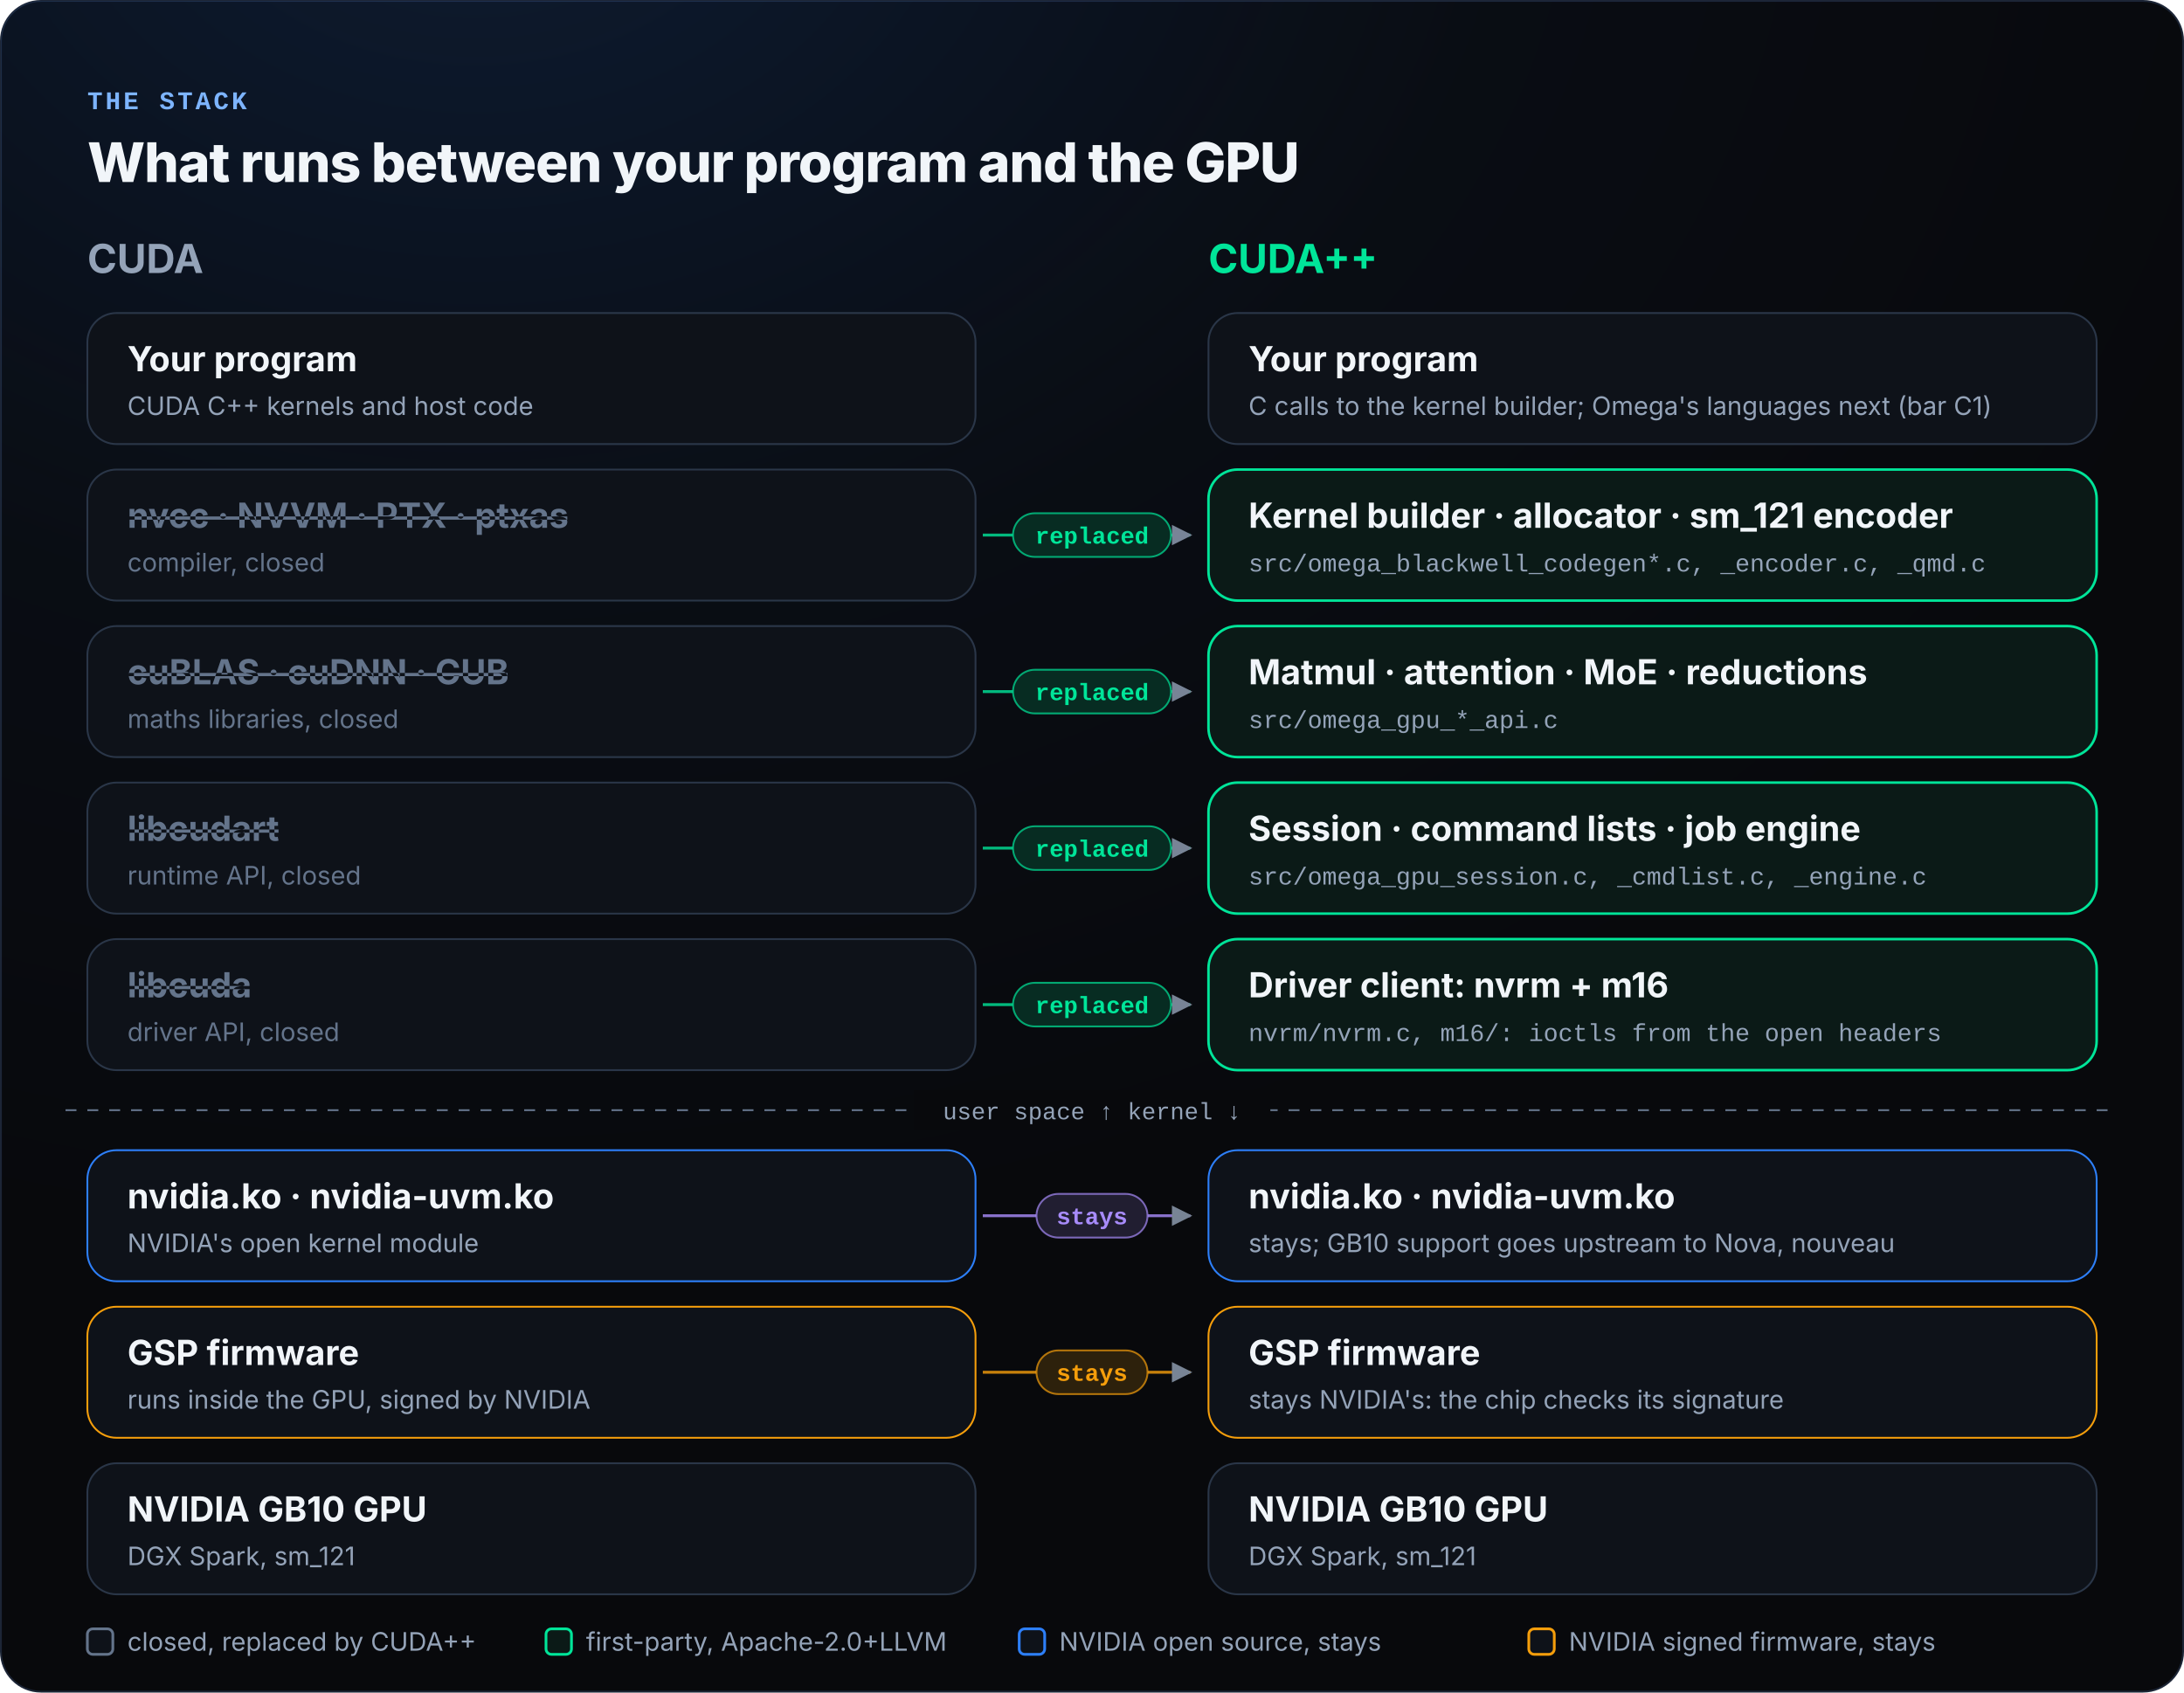
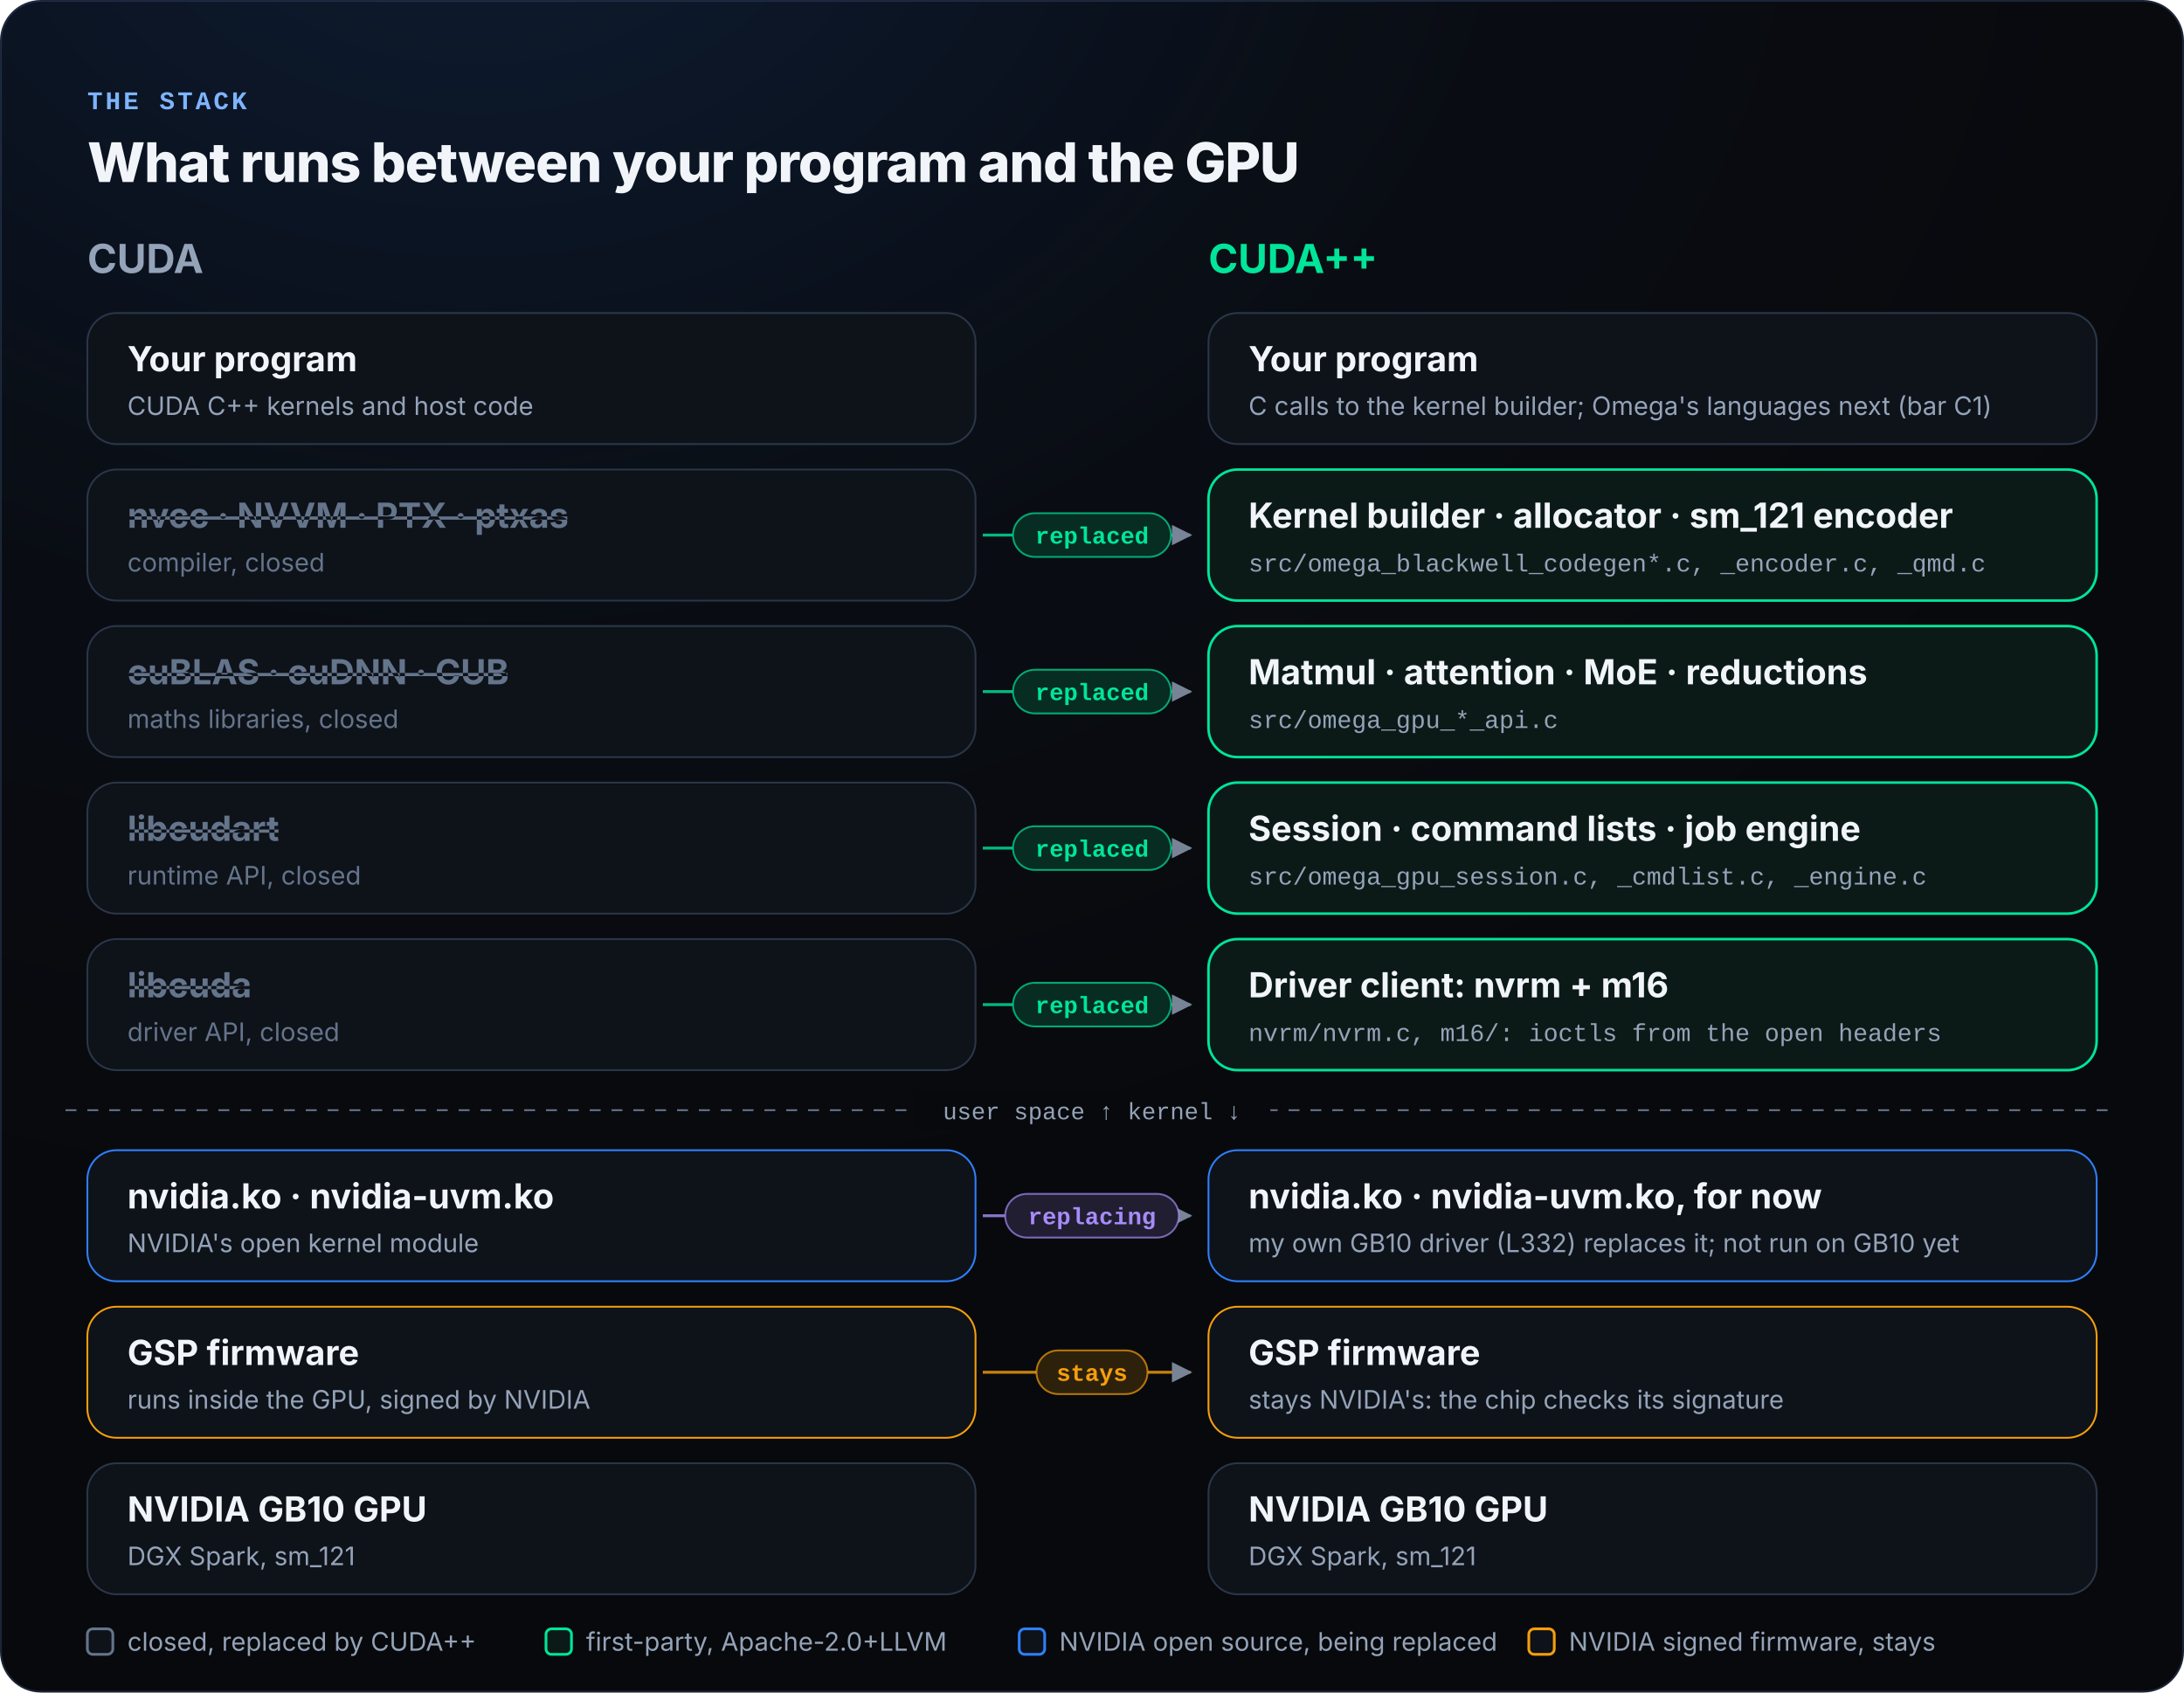
<svg xmlns="http://www.w3.org/2000/svg" width="1200" height="930" viewBox="0 0 1200 930" role="img" aria-labelledby="t d">
  <defs>
    <radialGradient id="glow" cx="22%" cy="-10%" r="85%">
      <stop offset="0" stop-color="#2d7ff9" stop-opacity="0.16" />
      <stop offset="0.55" stop-color="#2d7ff9" stop-opacity="0.03" />
      <stop offset="1" stop-color="#2d7ff9" stop-opacity="0" />
    </radialGradient>
    <radialGradient id="glow2" cx="92%" cy="8%" r="45%">
      <stop offset="0" stop-color="#00e599" stop-opacity="0.08" />
      <stop offset="1" stop-color="#00e599" stop-opacity="0" />
    </radialGradient>
    <marker id="arrow" viewBox="0 0 10 10" refX="9" refY="5" markerWidth="7" markerHeight="7" orient="auto-start-reverse">
      <path d="M0 0 L10 5 L0 10 z" fill="#94a3b8" />
    </marker>
  </defs>
  <rect x="0.5" y="0.5" width="1199.0" height="929.0" rx="22" fill="#08090c" stroke="#1c2536" stroke-width="1.0" />
  <rect x="0.5" y="0.5" width="1199.0" height="929.0" rx="22" fill="url(#glow)" stroke="none" stroke-width="1.0" />
  <text x="48.0" y="60.0" font-family="ui-monospace, SFMono-Regular, Menlo, Consolas, 'Liberation Mono', monospace" font-size="14" font-weight="600" fill="#7db4ff" text-anchor="start" letter-spacing="1.5">THE STACK</text>
  <text x="48.0" y="100.0" font-family="Inter, ui-sans-serif, -apple-system, 'Segoe UI', Helvetica, Arial, sans-serif" font-size="30" font-weight="800" fill="#f1f5f9" text-anchor="start" letter-spacing="-0.5">What runs between your program and the GPU</text>
  <text x="48.0" y="150.0" font-family="Inter, ui-sans-serif, -apple-system, 'Segoe UI', Helvetica, Arial, sans-serif" font-size="22" font-weight="700" fill="#94a3b8" text-anchor="start">CUDA</text>
  <text x="664.0" y="150.0" font-family="Inter, ui-sans-serif, -apple-system, 'Segoe UI', Helvetica, Arial, sans-serif" font-size="22" font-weight="700" fill="#00e599" text-anchor="start">CUDA++</text>
  <rect x="48.0" y="172.0" width="488.0" height="72.0" rx="16.0" fill="#0e1219" stroke="#2a3648" stroke-width="1.0" />
  <text x="70.0" y="204.0" font-family="Inter, ui-sans-serif, -apple-system, 'Segoe UI', Helvetica, Arial, sans-serif" font-size="19" font-weight="650" fill="#f1f5f9" text-anchor="start">Your program</text>
  <text x="70.0" y="228.0" font-family="Inter, ui-sans-serif, -apple-system, 'Segoe UI', Helvetica, Arial, sans-serif" font-size="14" font-weight="400" fill="#94a3b8" text-anchor="start">CUDA C++ kernels and host code</text>
  <rect x="664.0" y="172.0" width="488.0" height="72.0" rx="16.0" fill="#0e1219" stroke="#2a3648" stroke-width="1" />
  <text x="686.0" y="204.0" font-family="Inter, ui-sans-serif, -apple-system, 'Segoe UI', Helvetica, Arial, sans-serif" font-size="19" font-weight="650" fill="#f1f5f9" text-anchor="start">Your program</text>
  <text x="686.0" y="228.0" font-family="Inter, ui-sans-serif, -apple-system, 'Segoe UI', Helvetica, Arial, sans-serif" font-size="14" font-weight="400" fill="#94a3b8" text-anchor="start">C calls to the kernel builder; Omega's languages next (bar C1)</text>
  <rect x="48.0" y="258.0" width="488.0" height="72.0" rx="16.0" fill="#0e1219" stroke="#2a3648" stroke-width="1.0" />
  <text x="70.0" y="290.0" font-family="Inter, ui-sans-serif, -apple-system, 'Segoe UI', Helvetica, Arial, sans-serif" font-size="19" font-weight="650" fill="#64748b" text-anchor="start" text-decoration="line-through">nvcc · NVVM · PTX · ptxas</text>
  <text x="70.0" y="314.0" font-family="Inter, ui-sans-serif, -apple-system, 'Segoe UI', Helvetica, Arial, sans-serif" font-size="14" font-weight="400" fill="#64748b" text-anchor="start">compiler, closed</text>
  <rect x="664.0" y="258.0" width="488.0" height="72.0" rx="16.0" fill="#0b1a17" stroke="#00e599" stroke-width="1.4" />
  <text x="686.0" y="290.0" font-family="Inter, ui-sans-serif, -apple-system, 'Segoe UI', Helvetica, Arial, sans-serif" font-size="19" font-weight="650" fill="#f1f5f9" text-anchor="start">Kernel builder · allocator · sm_121 encoder</text>
  <text x="686.0" y="314.0" font-family="ui-monospace, SFMono-Regular, Menlo, Consolas, 'Liberation Mono', monospace" font-size="13.5" font-weight="400" fill="#94a3b8" text-anchor="start">src/omega_blackwell_codegen*.c, _encoder.c, _qmd.c</text>
  <line x1="540.0" y1="294.0" x2="556.6" y2="294.0" stroke="#00e599" stroke-width="1.6" opacity="0.8" />
  <line x1="643.4" y1="294.0" x2="654.0" y2="294.0" stroke="#00e599" stroke-width="1.6" marker-end="url(#arrow)" opacity="0.8" />
  <rect x="556.6" y="282.0" width="86.8" height="24.0" rx="12" fill="#08090c" stroke="none" stroke-width="1.0" />
  <rect x="556.6" y="282.0" width="86.8" height="24.0" rx="12.0" fill="#00e599" stroke="none" stroke-width="1.0" opacity="0.16" />
  <rect x="556.6" y="282.0" width="86.8" height="24.0" rx="12.0" fill="none" stroke="#00e599" stroke-width="1" opacity="0.7" />
  <text x="600.0" y="298.7" font-family="ui-monospace, SFMono-Regular, Menlo, Consolas, 'Liberation Mono', monospace" font-size="13" font-weight="600" fill="#00e599" text-anchor="middle">replaced</text>
  <rect x="48.0" y="344.0" width="488.0" height="72.0" rx="16.0" fill="#0e1219" stroke="#2a3648" stroke-width="1.0" />
  <text x="70.0" y="376.0" font-family="Inter, ui-sans-serif, -apple-system, 'Segoe UI', Helvetica, Arial, sans-serif" font-size="19" font-weight="650" fill="#64748b" text-anchor="start" text-decoration="line-through">cuBLAS · cuDNN · CUB</text>
  <text x="70.0" y="400.0" font-family="Inter, ui-sans-serif, -apple-system, 'Segoe UI', Helvetica, Arial, sans-serif" font-size="14" font-weight="400" fill="#64748b" text-anchor="start">maths libraries, closed</text>
  <rect x="664.0" y="344.0" width="488.0" height="72.0" rx="16.0" fill="#0b1a17" stroke="#00e599" stroke-width="1.4" />
  <text x="686.0" y="376.0" font-family="Inter, ui-sans-serif, -apple-system, 'Segoe UI', Helvetica, Arial, sans-serif" font-size="19" font-weight="650" fill="#f1f5f9" text-anchor="start">Matmul · attention · MoE · reductions</text>
  <text x="686.0" y="400.0" font-family="ui-monospace, SFMono-Regular, Menlo, Consolas, 'Liberation Mono', monospace" font-size="13.5" font-weight="400" fill="#94a3b8" text-anchor="start">src/omega_gpu_*_api.c</text>
  <line x1="540.0" y1="380.0" x2="556.6" y2="380.0" stroke="#00e599" stroke-width="1.6" opacity="0.8" />
  <line x1="643.4" y1="380.0" x2="654.0" y2="380.0" stroke="#00e599" stroke-width="1.6" marker-end="url(#arrow)" opacity="0.8" />
  <rect x="556.6" y="368.0" width="86.8" height="24.0" rx="12" fill="#08090c" stroke="none" stroke-width="1.0" />
  <rect x="556.6" y="368.0" width="86.8" height="24.0" rx="12.0" fill="#00e599" stroke="none" stroke-width="1.0" opacity="0.16" />
  <rect x="556.6" y="368.0" width="86.8" height="24.0" rx="12.0" fill="none" stroke="#00e599" stroke-width="1" opacity="0.7" />
  <text x="600.0" y="384.7" font-family="ui-monospace, SFMono-Regular, Menlo, Consolas, 'Liberation Mono', monospace" font-size="13" font-weight="600" fill="#00e599" text-anchor="middle">replaced</text>
  <rect x="48.0" y="430.0" width="488.0" height="72.0" rx="16.0" fill="#0e1219" stroke="#2a3648" stroke-width="1.0" />
  <text x="70.0" y="462.0" font-family="Inter, ui-sans-serif, -apple-system, 'Segoe UI', Helvetica, Arial, sans-serif" font-size="19" font-weight="650" fill="#64748b" text-anchor="start" text-decoration="line-through">libcudart</text>
  <text x="70.0" y="486.0" font-family="Inter, ui-sans-serif, -apple-system, 'Segoe UI', Helvetica, Arial, sans-serif" font-size="14" font-weight="400" fill="#64748b" text-anchor="start">runtime API, closed</text>
  <rect x="664.0" y="430.0" width="488.0" height="72.0" rx="16.0" fill="#0b1a17" stroke="#00e599" stroke-width="1.4" />
  <text x="686.0" y="462.0" font-family="Inter, ui-sans-serif, -apple-system, 'Segoe UI', Helvetica, Arial, sans-serif" font-size="19" font-weight="650" fill="#f1f5f9" text-anchor="start">Session · command lists · job engine</text>
  <text x="686.0" y="486.0" font-family="ui-monospace, SFMono-Regular, Menlo, Consolas, 'Liberation Mono', monospace" font-size="13.5" font-weight="400" fill="#94a3b8" text-anchor="start">src/omega_gpu_session.c, _cmdlist.c, _engine.c</text>
  <line x1="540.0" y1="466.0" x2="556.6" y2="466.0" stroke="#00e599" stroke-width="1.6" opacity="0.8" />
  <line x1="643.4" y1="466.0" x2="654.0" y2="466.0" stroke="#00e599" stroke-width="1.6" marker-end="url(#arrow)" opacity="0.8" />
  <rect x="556.6" y="454.0" width="86.8" height="24.0" rx="12" fill="#08090c" stroke="none" stroke-width="1.0" />
  <rect x="556.6" y="454.0" width="86.8" height="24.0" rx="12.0" fill="#00e599" stroke="none" stroke-width="1.0" opacity="0.16" />
  <rect x="556.6" y="454.0" width="86.8" height="24.0" rx="12.0" fill="none" stroke="#00e599" stroke-width="1" opacity="0.7" />
  <text x="600.0" y="470.7" font-family="ui-monospace, SFMono-Regular, Menlo, Consolas, 'Liberation Mono', monospace" font-size="13" font-weight="600" fill="#00e599" text-anchor="middle">replaced</text>
  <rect x="48.0" y="516.0" width="488.0" height="72.0" rx="16.0" fill="#0e1219" stroke="#2a3648" stroke-width="1.0" />
  <text x="70.0" y="548.0" font-family="Inter, ui-sans-serif, -apple-system, 'Segoe UI', Helvetica, Arial, sans-serif" font-size="19" font-weight="650" fill="#64748b" text-anchor="start" text-decoration="line-through">libcuda</text>
  <text x="70.0" y="572.0" font-family="Inter, ui-sans-serif, -apple-system, 'Segoe UI', Helvetica, Arial, sans-serif" font-size="14" font-weight="400" fill="#64748b" text-anchor="start">driver API, closed</text>
  <rect x="664.0" y="516.0" width="488.0" height="72.0" rx="16.0" fill="#0b1a17" stroke="#00e599" stroke-width="1.4" />
  <text x="686.0" y="548.0" font-family="Inter, ui-sans-serif, -apple-system, 'Segoe UI', Helvetica, Arial, sans-serif" font-size="19" font-weight="650" fill="#f1f5f9" text-anchor="start">Driver client: nvrm + m16</text>
  <text x="686.0" y="572.0" font-family="ui-monospace, SFMono-Regular, Menlo, Consolas, 'Liberation Mono', monospace" font-size="13.5" font-weight="400" fill="#94a3b8" text-anchor="start">nvrm/nvrm.c, m16/: ioctls from the open headers</text>
  <line x1="540.0" y1="552.0" x2="556.6" y2="552.0" stroke="#00e599" stroke-width="1.6" opacity="0.8" />
  <line x1="643.4" y1="552.0" x2="654.0" y2="552.0" stroke="#00e599" stroke-width="1.6" marker-end="url(#arrow)" opacity="0.8" />
  <rect x="556.6" y="540.0" width="86.8" height="24.0" rx="12" fill="#08090c" stroke="none" stroke-width="1.0" />
  <rect x="556.6" y="540.0" width="86.8" height="24.0" rx="12.0" fill="#00e599" stroke="none" stroke-width="1.0" opacity="0.16" />
  <rect x="556.6" y="540.0" width="86.8" height="24.0" rx="12.0" fill="none" stroke="#00e599" stroke-width="1" opacity="0.7" />
  <text x="600.0" y="556.7" font-family="ui-monospace, SFMono-Regular, Menlo, Consolas, 'Liberation Mono', monospace" font-size="13" font-weight="600" fill="#00e599" text-anchor="middle">replaced</text>
  <line x1="36.0" y1="610.0" x2="1164.0" y2="610.0" stroke="#64748b" stroke-width="1" stroke-dasharray="6 6" />
  <rect x="502.0" y="599.0" width="196.0" height="22.0" rx="0.0" fill="#08090c" stroke="none" stroke-width="1.0" />
  <text x="600.0" y="615.0" font-family="ui-monospace, SFMono-Regular, Menlo, Consolas, 'Liberation Mono', monospace" font-size="13" font-weight="400" fill="#94a3b8" text-anchor="middle">user space ↑   kernel ↓</text>
  <rect x="48.0" y="632.0" width="488.0" height="72.0" rx="16.0" fill="#0e1219" stroke="#2d7ff9" stroke-width="1.0" />
  <text x="70.0" y="664.0" font-family="Inter, ui-sans-serif, -apple-system, 'Segoe UI', Helvetica, Arial, sans-serif" font-size="19" font-weight="650" fill="#f1f5f9" text-anchor="start">nvidia.ko · nvidia-uvm.ko</text>
  <text x="70.0" y="688.0" font-family="Inter, ui-sans-serif, -apple-system, 'Segoe UI', Helvetica, Arial, sans-serif" font-size="14" font-weight="400" fill="#94a3b8" text-anchor="start">NVIDIA's open kernel module</text>
  <rect x="664.0" y="632.0" width="488.0" height="72.0" rx="16.0" fill="#0e1219" stroke="#2d7ff9" stroke-width="1" />
-   <text x="686.0" y="664.0" font-family="Inter, ui-sans-serif, -apple-system, 'Segoe UI', Helvetica, Arial, sans-serif" font-size="19" font-weight="650" fill="#f1f5f9" text-anchor="start">nvidia.ko · nvidia-uvm.ko</text>
-   <text x="686.0" y="688.0" font-family="Inter, ui-sans-serif, -apple-system, 'Segoe UI', Helvetica, Arial, sans-serif" font-size="14" font-weight="400" fill="#94a3b8" text-anchor="start">stays; GB10 support goes upstream to Nova, nouveau</text>
-   <line x1="540.0" y1="668.0" x2="569.5" y2="668.0" stroke="#a78bfa" stroke-width="1.6" opacity="0.8" />
-   <line x1="630.5" y1="668.0" x2="654.0" y2="668.0" stroke="#a78bfa" stroke-width="1.6" marker-end="url(#arrow)" opacity="0.8" />
-   <rect x="569.5" y="656.0" width="61.0" height="24.0" rx="12" fill="#08090c" stroke="none" stroke-width="1.0" />
-   <rect x="569.5" y="656.0" width="61.0" height="24.0" rx="12.0" fill="#a78bfa" stroke="none" stroke-width="1.0" opacity="0.16" />
-   <rect x="569.5" y="656.0" width="61.0" height="24.0" rx="12.0" fill="none" stroke="#a78bfa" stroke-width="1" opacity="0.7" />
-   <text x="600.0" y="672.7" font-family="ui-monospace, SFMono-Regular, Menlo, Consolas, 'Liberation Mono', monospace" font-size="13" font-weight="600" fill="#a78bfa" text-anchor="middle">stays</text>
+   <text x="686.0" y="664.0" font-family="Inter, ui-sans-serif, -apple-system, 'Segoe UI', Helvetica, Arial, sans-serif" font-size="19" font-weight="650" fill="#f1f5f9" text-anchor="start">nvidia.ko · nvidia-uvm.ko, for now</text>
+   <text x="686.0" y="688.0" font-family="Inter, ui-sans-serif, -apple-system, 'Segoe UI', Helvetica, Arial, sans-serif" font-size="14" font-weight="400" fill="#94a3b8" text-anchor="start">my own GB10 driver (L332) replaces it; not run on GB10 yet</text>
+   <line x1="540.0" y1="668.0" x2="552.3" y2="668.0" stroke="#a78bfa" stroke-width="1.6" opacity="0.8" />
+   <line x1="647.7" y1="668.0" x2="654.0" y2="668.0" stroke="#a78bfa" stroke-width="1.6" marker-end="url(#arrow)" opacity="0.8" />
+   <rect x="552.3" y="656.0" width="95.4" height="24.0" rx="12" fill="#08090c" stroke="none" stroke-width="1.0" />
+   <rect x="552.3" y="656.0" width="95.4" height="24.0" rx="12.0" fill="#a78bfa" stroke="none" stroke-width="1.0" opacity="0.16" />
+   <rect x="552.3" y="656.0" width="95.4" height="24.0" rx="12.0" fill="none" stroke="#a78bfa" stroke-width="1" opacity="0.7" />
+   <text x="600.0" y="672.7" font-family="ui-monospace, SFMono-Regular, Menlo, Consolas, 'Liberation Mono', monospace" font-size="13" font-weight="600" fill="#a78bfa" text-anchor="middle">replacing</text>
  <rect x="48.0" y="718.0" width="488.0" height="72.0" rx="16.0" fill="#0e1219" stroke="#f59e0b" stroke-width="1.0" />
  <text x="70.0" y="750.0" font-family="Inter, ui-sans-serif, -apple-system, 'Segoe UI', Helvetica, Arial, sans-serif" font-size="19" font-weight="650" fill="#f1f5f9" text-anchor="start">GSP firmware</text>
  <text x="70.0" y="774.0" font-family="Inter, ui-sans-serif, -apple-system, 'Segoe UI', Helvetica, Arial, sans-serif" font-size="14" font-weight="400" fill="#94a3b8" text-anchor="start">runs inside the GPU, signed by NVIDIA</text>
  <rect x="664.0" y="718.0" width="488.0" height="72.0" rx="16.0" fill="#0e1219" stroke="#f59e0b" stroke-width="1" />
  <text x="686.0" y="750.0" font-family="Inter, ui-sans-serif, -apple-system, 'Segoe UI', Helvetica, Arial, sans-serif" font-size="19" font-weight="650" fill="#f1f5f9" text-anchor="start">GSP firmware</text>
  <text x="686.0" y="774.0" font-family="Inter, ui-sans-serif, -apple-system, 'Segoe UI', Helvetica, Arial, sans-serif" font-size="14" font-weight="400" fill="#94a3b8" text-anchor="start">stays NVIDIA's: the chip checks its signature</text>
  <line x1="540.0" y1="754.0" x2="569.5" y2="754.0" stroke="#f59e0b" stroke-width="1.6" opacity="0.8" />
  <line x1="630.5" y1="754.0" x2="654.0" y2="754.0" stroke="#f59e0b" stroke-width="1.6" marker-end="url(#arrow)" opacity="0.8" />
  <rect x="569.5" y="742.0" width="61.0" height="24.0" rx="12" fill="#08090c" stroke="none" stroke-width="1.0" />
  <rect x="569.5" y="742.0" width="61.0" height="24.0" rx="12.0" fill="#f59e0b" stroke="none" stroke-width="1.0" opacity="0.16" />
  <rect x="569.5" y="742.0" width="61.0" height="24.0" rx="12.0" fill="none" stroke="#f59e0b" stroke-width="1" opacity="0.7" />
  <text x="600.0" y="758.7" font-family="ui-monospace, SFMono-Regular, Menlo, Consolas, 'Liberation Mono', monospace" font-size="13" font-weight="600" fill="#f59e0b" text-anchor="middle">stays</text>
  <rect x="48.0" y="804.0" width="488.0" height="72.0" rx="16.0" fill="#0e1219" stroke="#2a3648" stroke-width="1.0" />
  <text x="70.0" y="836.0" font-family="Inter, ui-sans-serif, -apple-system, 'Segoe UI', Helvetica, Arial, sans-serif" font-size="19" font-weight="650" fill="#f1f5f9" text-anchor="start">NVIDIA GB10 GPU</text>
  <text x="70.0" y="860.0" font-family="Inter, ui-sans-serif, -apple-system, 'Segoe UI', Helvetica, Arial, sans-serif" font-size="14" font-weight="400" fill="#94a3b8" text-anchor="start">DGX Spark, sm_121</text>
  <rect x="664.0" y="804.0" width="488.0" height="72.0" rx="16.0" fill="#0e1219" stroke="#2a3648" stroke-width="1" />
  <text x="686.0" y="836.0" font-family="Inter, ui-sans-serif, -apple-system, 'Segoe UI', Helvetica, Arial, sans-serif" font-size="19" font-weight="650" fill="#f1f5f9" text-anchor="start">NVIDIA GB10 GPU</text>
  <text x="686.0" y="860.0" font-family="Inter, ui-sans-serif, -apple-system, 'Segoe UI', Helvetica, Arial, sans-serif" font-size="14" font-weight="400" fill="#94a3b8" text-anchor="start">DGX Spark, sm_121</text>
  <rect x="48.0" y="895.0" width="14.0" height="14.0" rx="3" fill="#0e1219" stroke="#64748b" stroke-width="1.5" />
  <text x="70.0" y="907.0" font-family="Inter, ui-sans-serif, -apple-system, 'Segoe UI', Helvetica, Arial, sans-serif" font-size="14" font-weight="400" fill="#94a3b8" text-anchor="start">closed, replaced by CUDA++</text>
  <rect x="300.0" y="895.0" width="14.0" height="14.0" rx="3" fill="#0b1a17" stroke="#00e599" stroke-width="1.5" />
  <text x="322.0" y="907.0" font-family="Inter, ui-sans-serif, -apple-system, 'Segoe UI', Helvetica, Arial, sans-serif" font-size="14" font-weight="400" fill="#94a3b8" text-anchor="start">first-party, Apache-2.0+LLVM</text>
  <rect x="560.0" y="895.0" width="14.0" height="14.0" rx="3" fill="#0e1219" stroke="#2d7ff9" stroke-width="1.5" />
-   <text x="582.0" y="907.0" font-family="Inter, ui-sans-serif, -apple-system, 'Segoe UI', Helvetica, Arial, sans-serif" font-size="14" font-weight="400" fill="#94a3b8" text-anchor="start">NVIDIA open source, stays</text>
+   <text x="582.0" y="907.0" font-family="Inter, ui-sans-serif, -apple-system, 'Segoe UI', Helvetica, Arial, sans-serif" font-size="14" font-weight="400" fill="#94a3b8" text-anchor="start">NVIDIA open source, being replaced</text>
  <rect x="840.0" y="895.0" width="14.0" height="14.0" rx="3" fill="#0e1219" stroke="#f59e0b" stroke-width="1.5" />
  <text x="862.0" y="907.0" font-family="Inter, ui-sans-serif, -apple-system, 'Segoe UI', Helvetica, Arial, sans-serif" font-size="14" font-weight="400" fill="#94a3b8" text-anchor="start">NVIDIA signed firmware, stays</text>
</svg>
